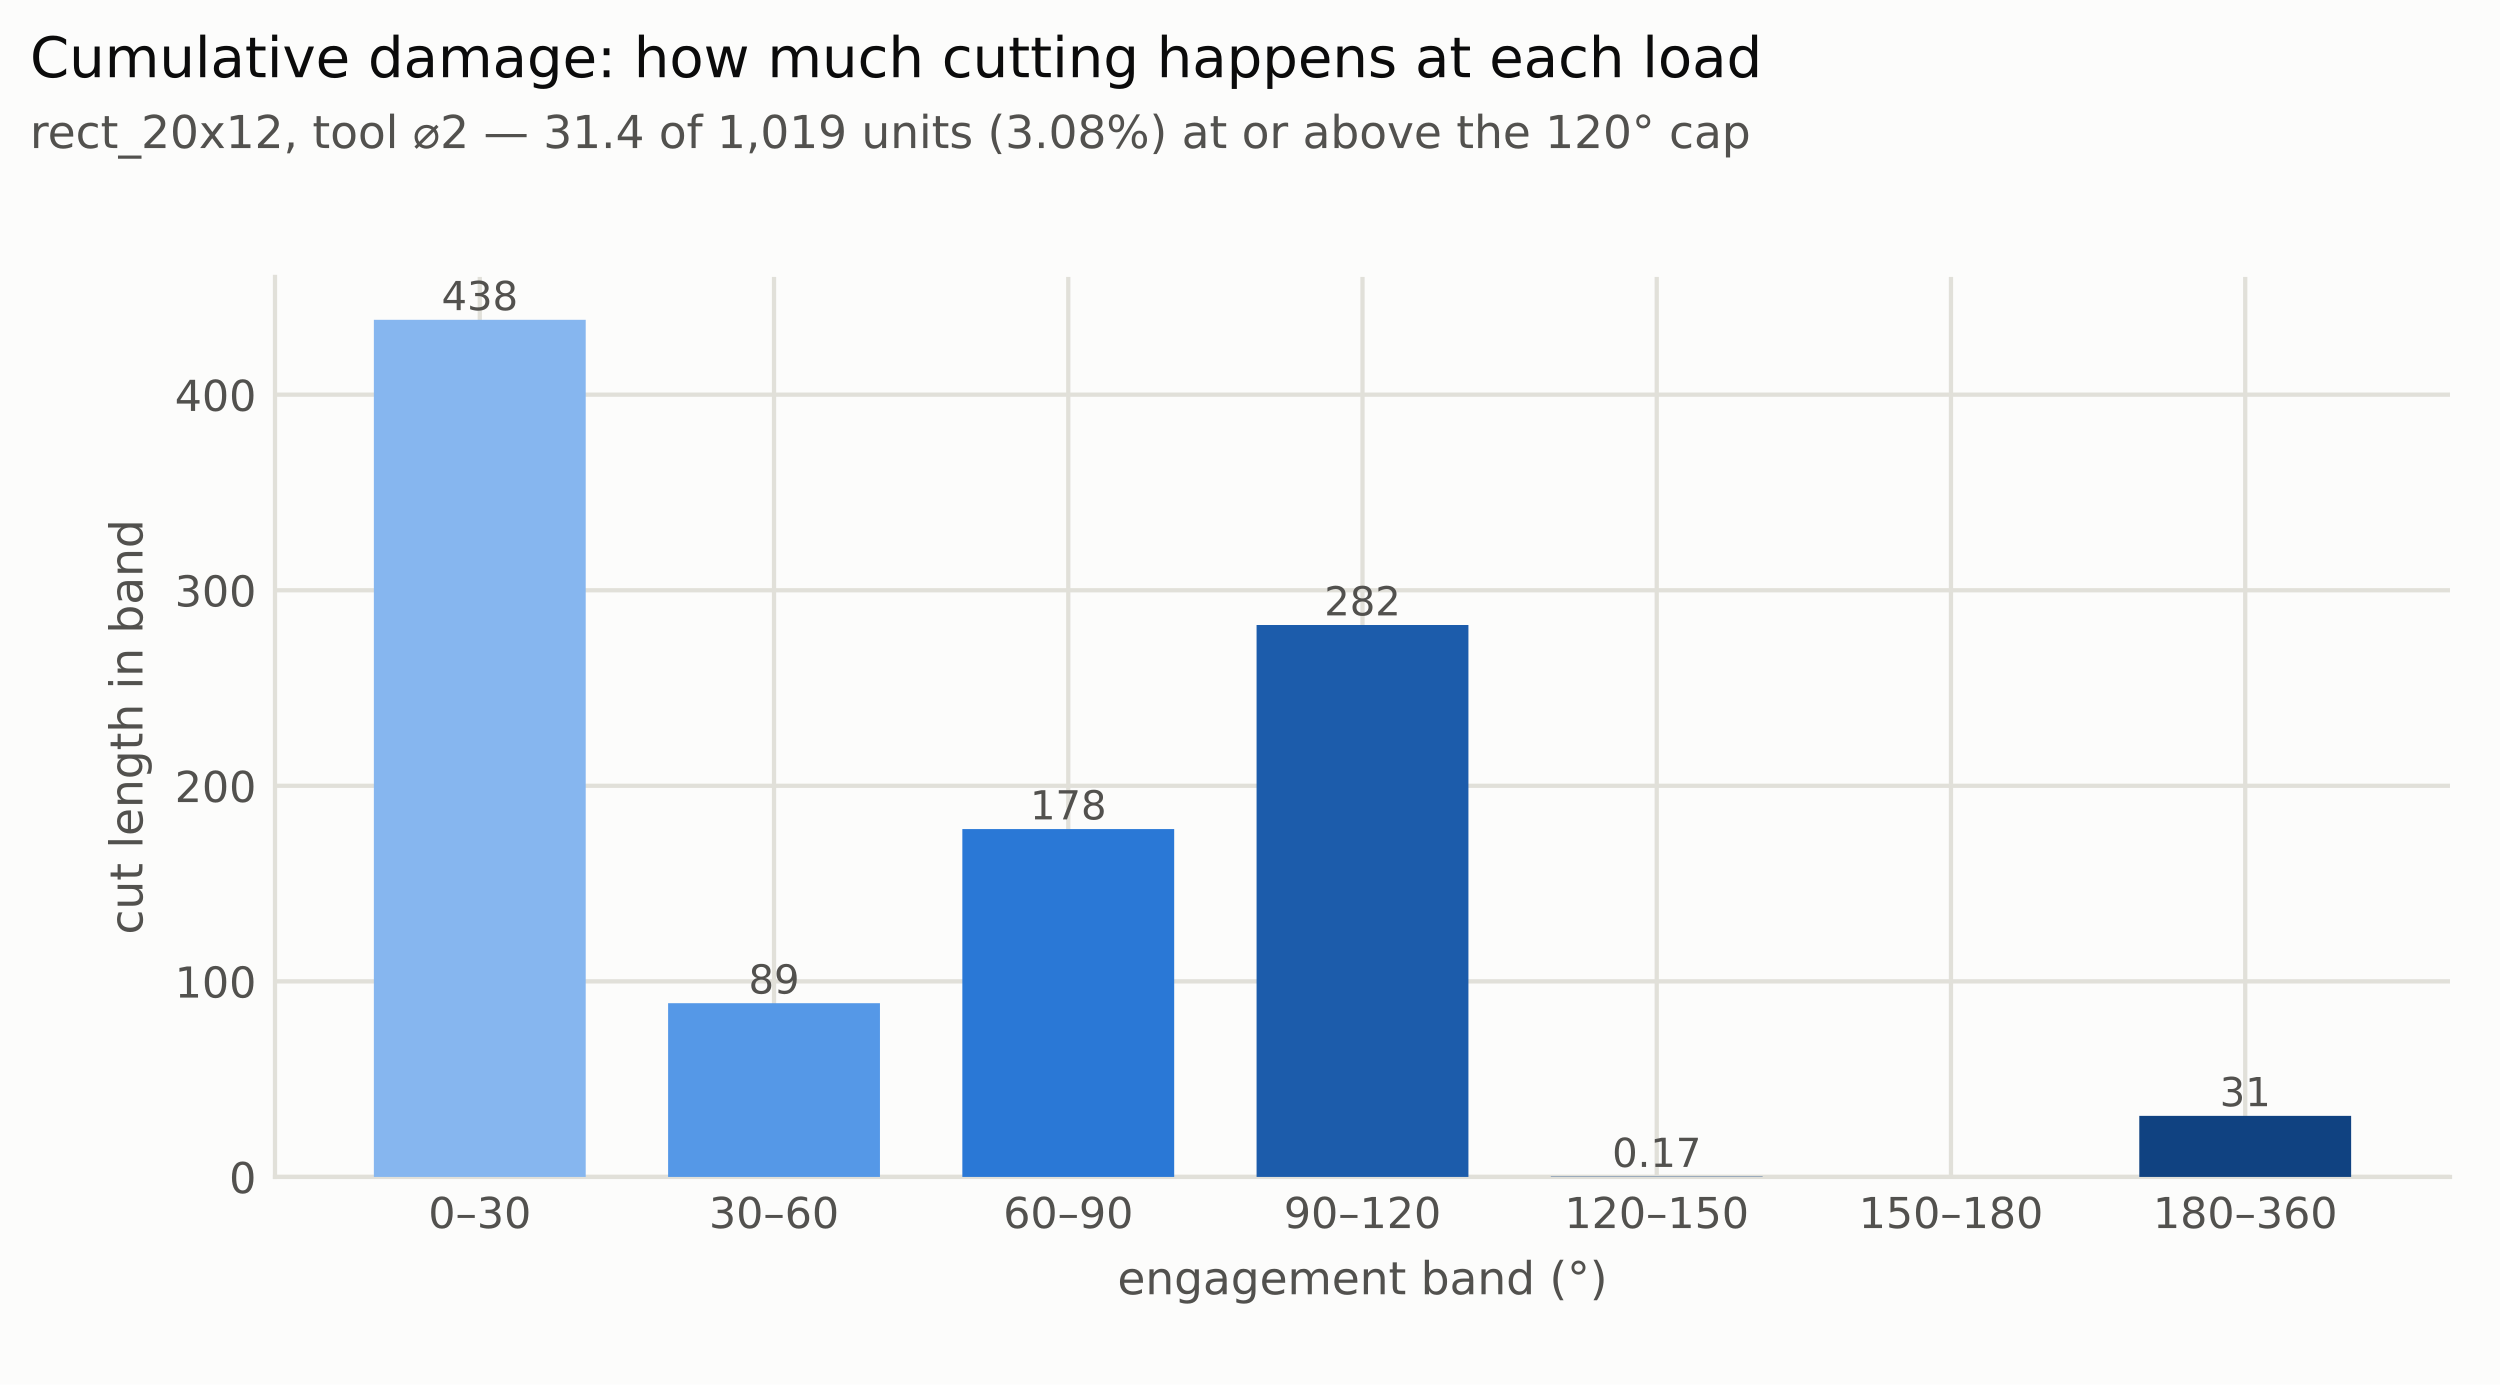
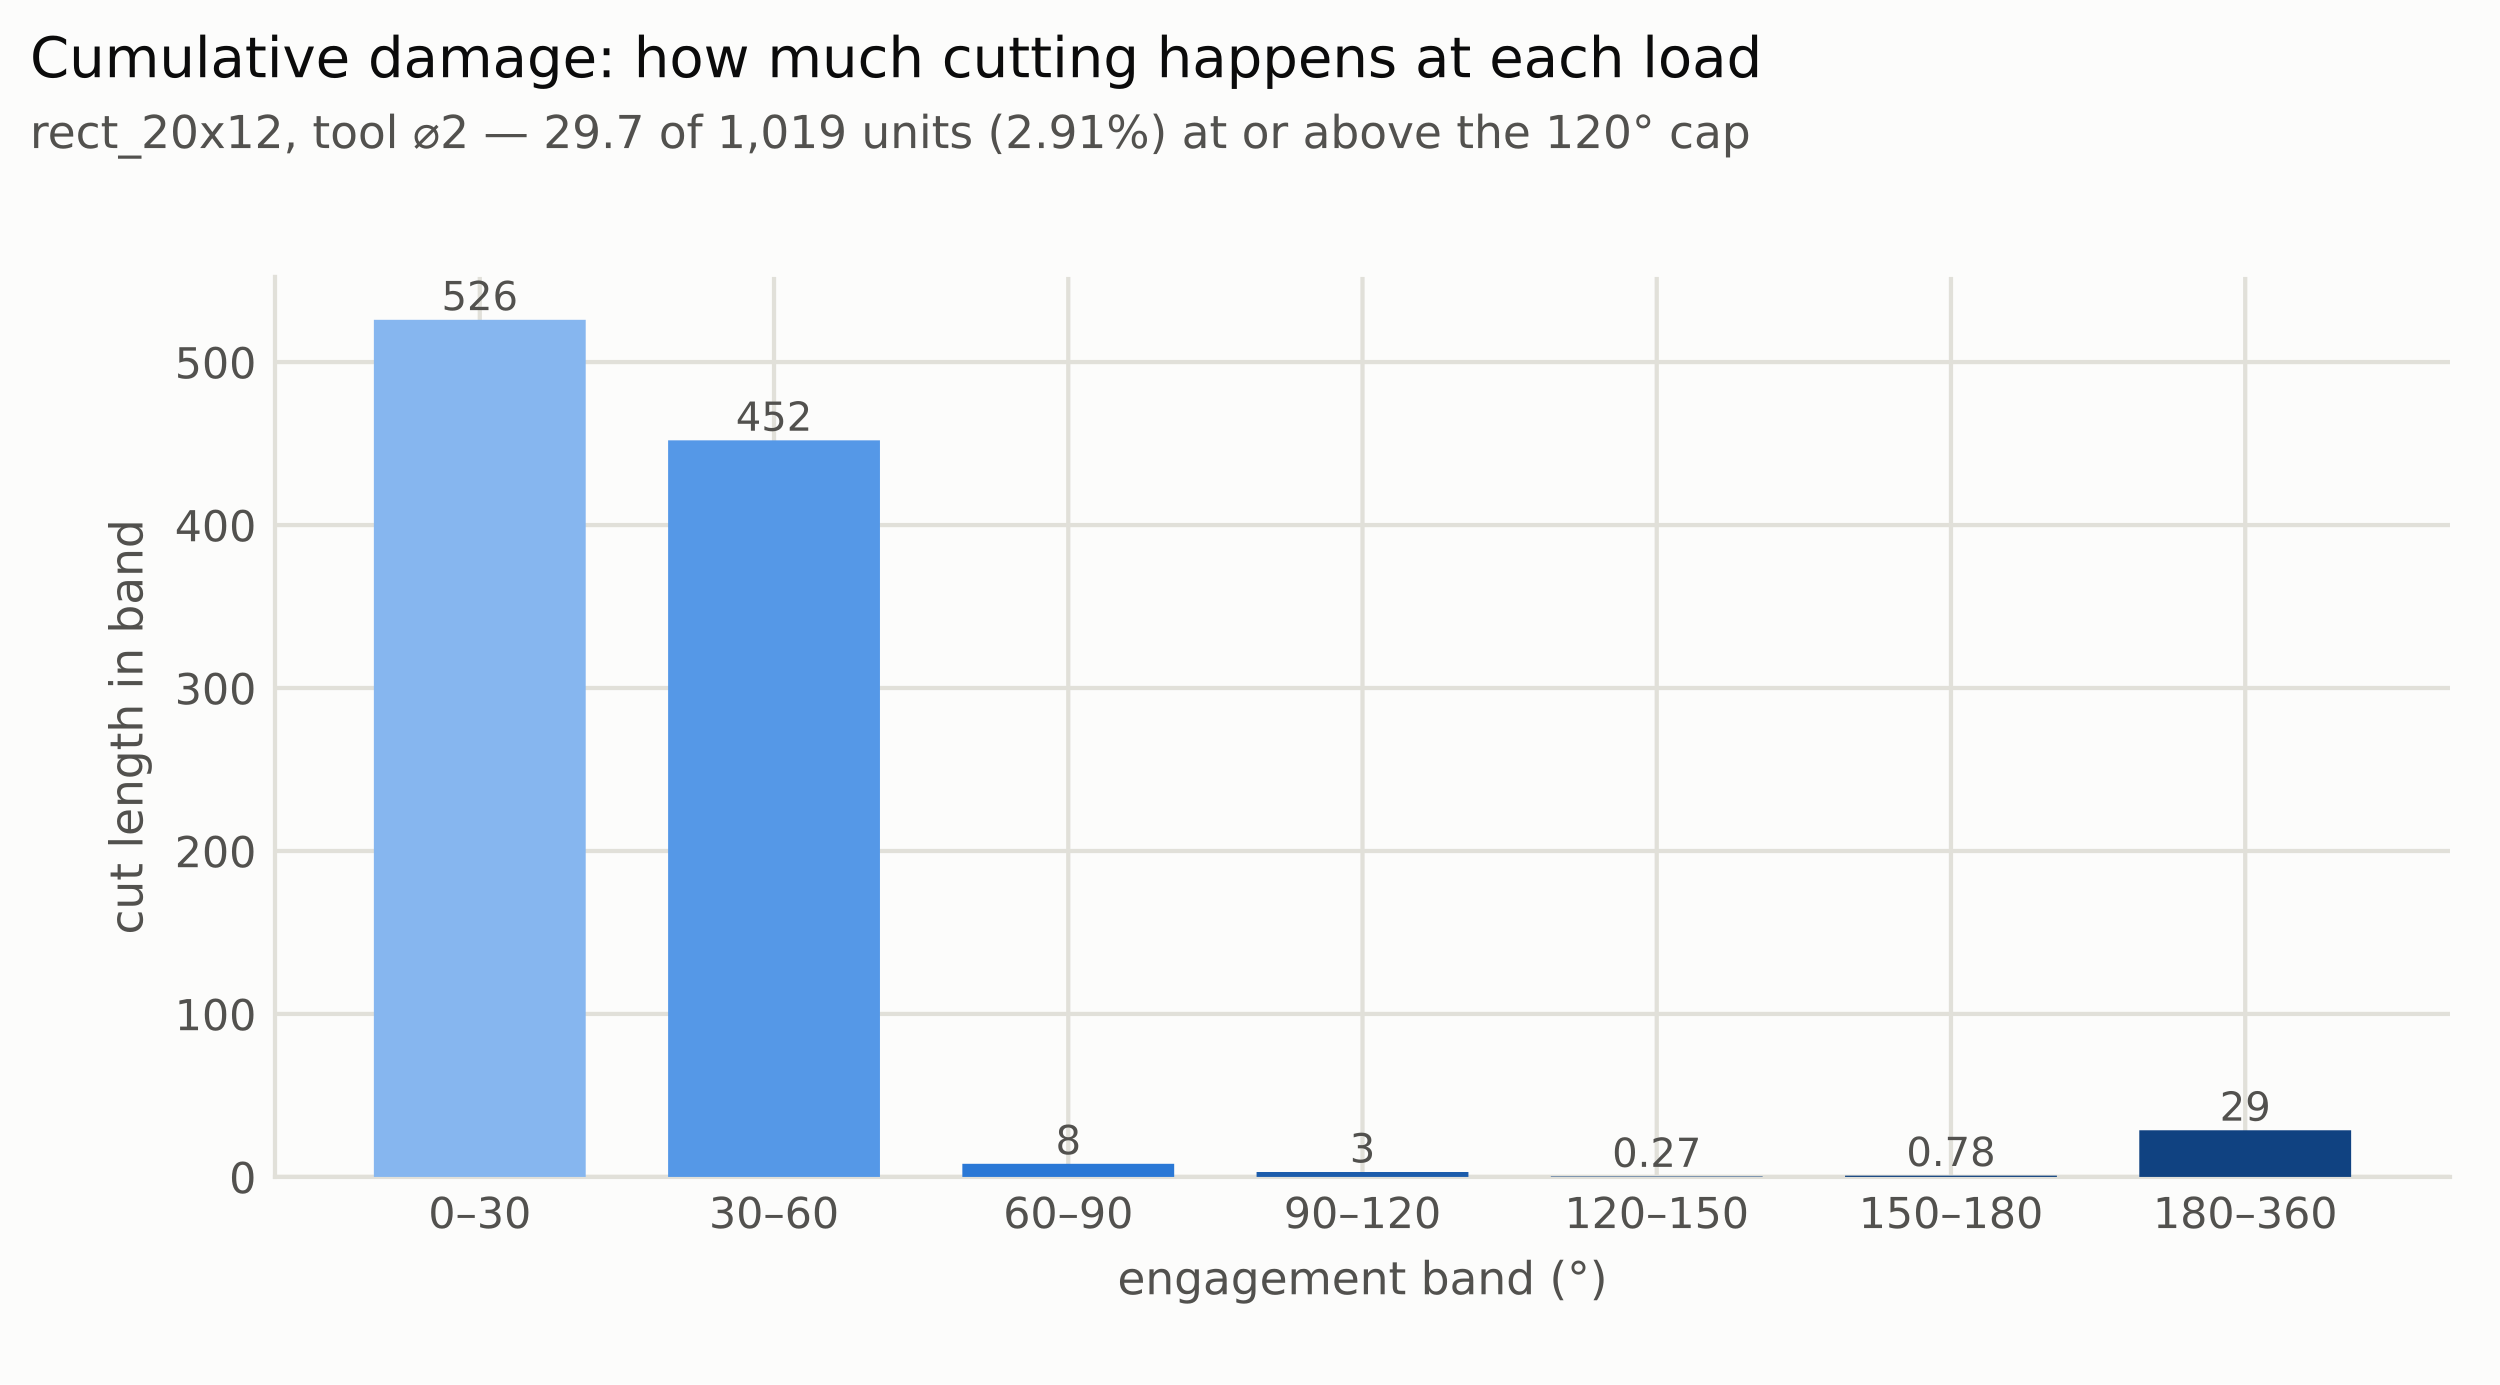
<svg xmlns="http://www.w3.org/2000/svg" width="468pt" height="259.2pt" viewBox="0 0 468 259.2" version="1.1">
  <defs>
    <style type="text/css">*{stroke-linejoin: round; stroke-linecap: butt}</style>
  </defs>
  <g id="figure_1">
    <g id="patch_1">
      <path d="M 0 259.2  L 468 259.2  L 468 0  L 0 0  z " style="fill: #fcfcfb" />
    </g>
    <g id="axes_1">
      <g id="patch_2">
        <path d="M 51.48 220.32  L 458.64 220.32  L 458.64 51.84  L 51.48 51.84  z " style="fill: #fcfcfb" />
      </g>
      <g id="matplotlib.axis_1">
        <g id="xtick_1">
          <g id="line2d_1">
            <path d="M 89.816 220.32  L 89.816 51.84  " clip-path="url(#pcb5f728aa7)" style="fill: none; stroke: #e1e0d9; stroke-width: 0.8; stroke-linecap: square" />
          </g>
          <g id="line2d_2" />
          <g id="text_1">
            <text style="font-size: 8px; font-family: 'DejaVu Sans', 'Bitstream Vera Sans', 'Computer Modern Sans Serif', 'Lucida Grande', 'Verdana', 'Geneva', 'Lucid', 'Arial', 'Helvetica', 'Avant Garde', sans-serif; text-anchor: middle; fill: #52514e" x="89.816" y="229.898" transform="rotate(-0 89.81649 229.8981)">0–30</text>
          </g>
        </g>
        <g id="xtick_2">
          <g id="line2d_3">
            <path d="M 144.898 220.32  L 144.898 51.84  " clip-path="url(#pcb5f728aa7)" style="fill: none; stroke: #e1e0d9; stroke-width: 0.8; stroke-linecap: square" />
          </g>
          <g id="line2d_4" />
          <g id="text_2">
            <text style="font-size: 8px; font-family: 'DejaVu Sans', 'Bitstream Vera Sans', 'Computer Modern Sans Serif', 'Lucida Grande', 'Verdana', 'Geneva', 'Lucid', 'Arial', 'Helvetica', 'Avant Garde', sans-serif; text-anchor: middle; fill: #52514e" x="144.898" y="229.898" transform="rotate(-0 144.8977 229.8981)">30–60</text>
          </g>
        </g>
        <g id="xtick_3">
          <g id="line2d_5">
            <path d="M 199.979 220.32  L 199.979 51.84  " clip-path="url(#pcb5f728aa7)" style="fill: none; stroke: #e1e0d9; stroke-width: 0.8; stroke-linecap: square" />
          </g>
          <g id="line2d_6" />
          <g id="text_3">
            <text style="font-size: 8px; font-family: 'DejaVu Sans', 'Bitstream Vera Sans', 'Computer Modern Sans Serif', 'Lucida Grande', 'Verdana', 'Geneva', 'Lucid', 'Arial', 'Helvetica', 'Avant Garde', sans-serif; text-anchor: middle; fill: #52514e" x="199.979" y="229.898" transform="rotate(-0 199.9788 229.8981)">60–90</text>
          </g>
        </g>
        <g id="xtick_4">
          <g id="line2d_7">
            <path d="M 255.06 220.32  L 255.06 51.84  " clip-path="url(#pcb5f728aa7)" style="fill: none; stroke: #e1e0d9; stroke-width: 0.8; stroke-linecap: square" />
          </g>
          <g id="line2d_8" />
          <g id="text_4">
            <text style="font-size: 8px; font-family: 'DejaVu Sans', 'Bitstream Vera Sans', 'Computer Modern Sans Serif', 'Lucida Grande', 'Verdana', 'Geneva', 'Lucid', 'Arial', 'Helvetica', 'Avant Garde', sans-serif; text-anchor: middle; fill: #52514e" x="255.06" y="229.898" transform="rotate(-0 255.06 229.8981)">90–120</text>
          </g>
        </g>
        <g id="xtick_5">
          <g id="line2d_9">
            <path d="M 310.141 220.32  L 310.141 51.84  " clip-path="url(#pcb5f728aa7)" style="fill: none; stroke: #e1e0d9; stroke-width: 0.8; stroke-linecap: square" />
          </g>
          <g id="line2d_10" />
          <g id="text_5">
            <text style="font-size: 8px; font-family: 'DejaVu Sans', 'Bitstream Vera Sans', 'Computer Modern Sans Serif', 'Lucida Grande', 'Verdana', 'Geneva', 'Lucid', 'Arial', 'Helvetica', 'Avant Garde', sans-serif; text-anchor: middle; fill: #52514e" x="310.141" y="229.898" transform="rotate(-0 310.1412 229.8981)">120–150</text>
          </g>
        </g>
        <g id="xtick_6">
          <g id="line2d_11">
            <path d="M 365.222 220.32  L 365.222 51.84  " clip-path="url(#pcb5f728aa7)" style="fill: none; stroke: #e1e0d9; stroke-width: 0.8; stroke-linecap: square" />
          </g>
          <g id="line2d_12" />
          <g id="text_6">
            <text style="font-size: 8px; font-family: 'DejaVu Sans', 'Bitstream Vera Sans', 'Computer Modern Sans Serif', 'Lucida Grande', 'Verdana', 'Geneva', 'Lucid', 'Arial', 'Helvetica', 'Avant Garde', sans-serif; text-anchor: middle; fill: #52514e" x="365.222" y="229.898" transform="rotate(-0 365.2223 229.8981)">150–180</text>
          </g>
        </g>
        <g id="xtick_7">
          <g id="line2d_13">
            <path d="M 420.304 220.32  L 420.304 51.84  " clip-path="url(#pcb5f728aa7)" style="fill: none; stroke: #e1e0d9; stroke-width: 0.8; stroke-linecap: square" />
          </g>
          <g id="line2d_14" />
          <g id="text_7">
            <text style="font-size: 8px; font-family: 'DejaVu Sans', 'Bitstream Vera Sans', 'Computer Modern Sans Serif', 'Lucida Grande', 'Verdana', 'Geneva', 'Lucid', 'Arial', 'Helvetica', 'Avant Garde', sans-serif; text-anchor: middle; fill: #52514e" x="420.304" y="229.898" transform="rotate(-0 420.3035 229.8981)">180–360</text>
          </g>
        </g>
        <g id="text_8">
          <text style="font-size: 8.5px; font-family: 'DejaVu Sans', 'Bitstream Vera Sans', 'Computer Modern Sans Serif', 'Lucida Grande', 'Verdana', 'Geneva', 'Lucid', 'Arial', 'Helvetica', 'Avant Garde', sans-serif; text-anchor: middle; fill: #52514e" x="255.06" y="242.279" transform="rotate(-0 255.06 242.2787)">engagement band (°)</text>
        </g>
      </g>
      <g id="matplotlib.axis_2">
        <g id="ytick_1">
          <g id="line2d_15">
            <path d="M 51.48 220.32  L 458.64 220.32  " clip-path="url(#pcb5f728aa7)" style="fill: none; stroke: #e1e0d9; stroke-width: 0.8; stroke-linecap: square" />
          </g>
          <g id="line2d_16" />
          <g id="text_9">
            <text style="font-size: 8px; font-family: 'DejaVu Sans', 'Bitstream Vera Sans', 'Computer Modern Sans Serif', 'Lucida Grande', 'Verdana', 'Geneva', 'Lucid', 'Arial', 'Helvetica', 'Avant Garde', sans-serif; text-anchor: end; fill: #52514e" x="47.98" y="223.359" transform="rotate(-0 47.98 223.3591)">0</text>
          </g>
        </g>
        <g id="ytick_2">
          <g id="line2d_17">
-             <path d="M 51.48 183.711  L 458.64 183.711  " clip-path="url(#pcb5f728aa7)" style="fill: none; stroke: #e1e0d9; stroke-width: 0.8; stroke-linecap: square" />
+             <path d="M 51.48 189.812  L 458.64 189.812  " clip-path="url(#pcb5f728aa7)" style="fill: none; stroke: #e1e0d9; stroke-width: 0.8; stroke-linecap: square" />
          </g>
          <g id="line2d_18" />
          <g id="text_10">
-             <text style="font-size: 8px; font-family: 'DejaVu Sans', 'Bitstream Vera Sans', 'Computer Modern Sans Serif', 'Lucida Grande', 'Verdana', 'Geneva', 'Lucid', 'Arial', 'Helvetica', 'Avant Garde', sans-serif; text-anchor: end; fill: #52514e" x="47.98" y="186.751" transform="rotate(-0 47.98 186.7505)">100</text>
+             <text style="font-size: 8px; font-family: 'DejaVu Sans', 'Bitstream Vera Sans', 'Computer Modern Sans Serif', 'Lucida Grande', 'Verdana', 'Geneva', 'Lucid', 'Arial', 'Helvetica', 'Avant Garde', sans-serif; text-anchor: end; fill: #52514e" x="47.98" y="192.852" transform="rotate(-0 47.98 192.8516)">100</text>
          </g>
        </g>
        <g id="ytick_3">
          <g id="line2d_19">
-             <path d="M 51.48 147.103  L 458.64 147.103  " clip-path="url(#pcb5f728aa7)" style="fill: none; stroke: #e1e0d9; stroke-width: 0.8; stroke-linecap: square" />
+             <path d="M 51.48 159.305  L 458.64 159.305  " clip-path="url(#pcb5f728aa7)" style="fill: none; stroke: #e1e0d9; stroke-width: 0.8; stroke-linecap: square" />
          </g>
          <g id="line2d_20" />
          <g id="text_11">
-             <text style="font-size: 8px; font-family: 'DejaVu Sans', 'Bitstream Vera Sans', 'Computer Modern Sans Serif', 'Lucida Grande', 'Verdana', 'Geneva', 'Lucid', 'Arial', 'Helvetica', 'Avant Garde', sans-serif; text-anchor: end; fill: #52514e" x="47.98" y="150.142" transform="rotate(-0 47.98 150.142)">200</text>
+             <text style="font-size: 8px; font-family: 'DejaVu Sans', 'Bitstream Vera Sans', 'Computer Modern Sans Serif', 'Lucida Grande', 'Verdana', 'Geneva', 'Lucid', 'Arial', 'Helvetica', 'Avant Garde', sans-serif; text-anchor: end; fill: #52514e" x="47.98" y="162.344" transform="rotate(-0 47.98 162.344)">200</text>
          </g>
        </g>
        <g id="ytick_4">
          <g id="line2d_21">
-             <path d="M 51.48 110.494  L 458.64 110.494  " clip-path="url(#pcb5f728aa7)" style="fill: none; stroke: #e1e0d9; stroke-width: 0.8; stroke-linecap: square" />
+             <path d="M 51.48 128.797  L 458.64 128.797  " clip-path="url(#pcb5f728aa7)" style="fill: none; stroke: #e1e0d9; stroke-width: 0.8; stroke-linecap: square" />
          </g>
          <g id="line2d_22" />
          <g id="text_12">
-             <text style="font-size: 8px; font-family: 'DejaVu Sans', 'Bitstream Vera Sans', 'Computer Modern Sans Serif', 'Lucida Grande', 'Verdana', 'Geneva', 'Lucid', 'Arial', 'Helvetica', 'Avant Garde', sans-serif; text-anchor: end; fill: #52514e" x="47.98" y="113.533" transform="rotate(-0 47.98 113.5334)">300</text>
+             <text style="font-size: 8px; font-family: 'DejaVu Sans', 'Bitstream Vera Sans', 'Computer Modern Sans Serif', 'Lucida Grande', 'Verdana', 'Geneva', 'Lucid', 'Arial', 'Helvetica', 'Avant Garde', sans-serif; text-anchor: end; fill: #52514e" x="47.98" y="131.837" transform="rotate(-0 47.98 131.8365)">300</text>
          </g>
        </g>
        <g id="ytick_5">
          <g id="line2d_23">
-             <path d="M 51.48 73.886  L 458.64 73.886  " clip-path="url(#pcb5f728aa7)" style="fill: none; stroke: #e1e0d9; stroke-width: 0.8; stroke-linecap: square" />
+             <path d="M 51.48 98.29  L 458.64 98.29  " clip-path="url(#pcb5f728aa7)" style="fill: none; stroke: #e1e0d9; stroke-width: 0.8; stroke-linecap: square" />
          </g>
          <g id="line2d_24" />
          <g id="text_13">
-             <text style="font-size: 8px; font-family: 'DejaVu Sans', 'Bitstream Vera Sans', 'Computer Modern Sans Serif', 'Lucida Grande', 'Verdana', 'Geneva', 'Lucid', 'Arial', 'Helvetica', 'Avant Garde', sans-serif; text-anchor: end; fill: #52514e" x="47.98" y="76.925" transform="rotate(-0 47.98 76.92485)">400</text>
-           </g>
-         </g>
-         <g id="text_14">
+             <text style="font-size: 8px; font-family: 'DejaVu Sans', 'Bitstream Vera Sans', 'Computer Modern Sans Serif', 'Lucida Grande', 'Verdana', 'Geneva', 'Lucid', 'Arial', 'Helvetica', 'Avant Garde', sans-serif; text-anchor: end; fill: #52514e" x="47.98" y="101.329" transform="rotate(-0 47.98 101.329)">400</text>
+           </g>
+         </g>
+         <g id="ytick_6">
+           <g id="line2d_25">
+             <path d="M 51.48 67.782  L 458.64 67.782  " clip-path="url(#pcb5f728aa7)" style="fill: none; stroke: #e1e0d9; stroke-width: 0.8; stroke-linecap: square" />
+           </g>
+           <g id="line2d_26" />
+           <g id="text_14">
+             <text style="font-size: 8px; font-family: 'DejaVu Sans', 'Bitstream Vera Sans', 'Computer Modern Sans Serif', 'Lucida Grande', 'Verdana', 'Geneva', 'Lucid', 'Arial', 'Helvetica', 'Avant Garde', sans-serif; text-anchor: end; fill: #52514e" x="47.98" y="70.822" transform="rotate(-0 47.98 70.82152)">500</text>
+           </g>
+         </g>
+         <g id="text_15">
          <text style="font-size: 8.5px; font-family: 'DejaVu Sans', 'Bitstream Vera Sans', 'Computer Modern Sans Serif', 'Lucida Grande', 'Verdana', 'Geneva', 'Lucid', 'Arial', 'Helvetica', 'Avant Garde', sans-serif; text-anchor: middle; fill: #52514e" x="26.668" y="136.08" transform="rotate(-90 26.66801 136.08)">cut length in band</text>
        </g>
      </g>
      <g id="patch_3">
        <path d="M 51.48 220.32  L 51.48 51.84  " style="fill: none; stroke: #e1e0d9; stroke-width: 0.8; stroke-linejoin: miter; stroke-linecap: square" />
      </g>
      <g id="patch_4">
        <path d="M 51.48 220.32  L 458.64 220.32  " style="fill: none; stroke: #e1e0d9; stroke-width: 0.8; stroke-linejoin: miter; stroke-linecap: square" />
      </g>
      <g id="patch_5">
        <path d="M 69.987 220.32  L 109.646 220.32  L 109.646 59.863  L 69.987 59.863  z " clip-path="url(#pcb5f728aa7)" style="fill: #86b6ef" />
      </g>
      <g id="patch_6">
-         <path d="M 125.068 220.32  L 164.727 220.32  L 164.727 187.797  L 125.068 187.797  z " clip-path="url(#pcb5f728aa7)" style="fill: #5598e7" />
+         <path d="M 125.068 220.32  L 164.727 220.32  L 164.727 82.435  L 125.068 82.435  z " clip-path="url(#pcb5f728aa7)" style="fill: #5598e7" />
      </g>
      <g id="patch_7">
-         <path d="M 180.15 220.32  L 219.808 220.32  L 219.808 155.197  L 180.15 155.197  z " clip-path="url(#pcb5f728aa7)" style="fill: #2a78d6" />
+         <path d="M 180.15 220.32  L 219.808 220.32  L 219.808 217.867  L 180.15 217.867  z " clip-path="url(#pcb5f728aa7)" style="fill: #2a78d6" />
      </g>
      <g id="patch_8">
-         <path d="M 235.231 220.32  L 274.889 220.32  L 274.889 117.001  L 235.231 117.001  z " clip-path="url(#pcb5f728aa7)" style="fill: #1c5cab" />
+         <path d="M 235.231 220.32  L 274.889 220.32  L 274.889 219.395  L 235.231 219.395  z " clip-path="url(#pcb5f728aa7)" style="fill: #1c5cab" />
      </g>
      <g id="patch_9">
-         <path d="M 290.312 220.32  L 329.97 220.32  L 329.97 220.258  L 290.312 220.258  z " clip-path="url(#pcb5f728aa7)" style="fill: #104281" />
+         <path d="M 290.312 220.32  L 329.97 220.32  L 329.97 220.239  L 290.312 220.239  z " clip-path="url(#pcb5f728aa7)" style="fill: #104281" />
      </g>
      <g id="patch_10">
-         <path d="M 345.393 220.32  L 385.052 220.32  L 385.052 220.32  L 345.393 220.32  z " clip-path="url(#pcb5f728aa7)" style="fill: #104281" />
+         <path d="M 345.393 220.32  L 385.052 220.32  L 385.052 220.081  L 345.393 220.081  z " clip-path="url(#pcb5f728aa7)" style="fill: #104281" />
      </g>
      <g id="patch_11">
-         <path d="M 400.474 220.32  L 440.133 220.32  L 440.133 208.885  L 400.474 208.885  z " clip-path="url(#pcb5f728aa7)" style="fill: #104281" />
-       </g>
-       <g id="text_15">
-         <text style="font-size: 7.5px; font-family: 'DejaVu Sans', 'Bitstream Vera Sans', 'Computer Modern Sans Serif', 'Lucida Grande', 'Verdana', 'Geneva', 'Lucid', 'Arial', 'Helvetica', 'Avant Garde', sans-serif; text-anchor: middle; fill: #52514e" x="89.816" y="58.061" transform="rotate(-0 89.81649 58.0611)">438</text>
+         <path d="M 400.474 220.32  L 440.133 220.32  L 440.133 211.591  L 400.474 211.591  z " clip-path="url(#pcb5f728aa7)" style="fill: #104281" />
      </g>
      <g id="text_16">
-         <text style="font-size: 7.5px; font-family: 'DejaVu Sans', 'Bitstream Vera Sans', 'Computer Modern Sans Serif', 'Lucida Grande', 'Verdana', 'Geneva', 'Lucid', 'Arial', 'Helvetica', 'Avant Garde', sans-serif; text-anchor: middle; fill: #52514e" x="144.898" y="185.995" transform="rotate(-0 144.8977 185.9948)">89</text>
+         <text style="font-size: 7.5px; font-family: 'DejaVu Sans', 'Bitstream Vera Sans', 'Computer Modern Sans Serif', 'Lucida Grande', 'Verdana', 'Geneva', 'Lucid', 'Arial', 'Helvetica', 'Avant Garde', sans-serif; text-anchor: middle; fill: #52514e" x="89.816" y="58.061" transform="rotate(-0 89.81649 58.0611)">526</text>
      </g>
      <g id="text_17">
-         <text style="font-size: 7.5px; font-family: 'DejaVu Sans', 'Bitstream Vera Sans', 'Computer Modern Sans Serif', 'Lucida Grande', 'Verdana', 'Geneva', 'Lucid', 'Arial', 'Helvetica', 'Avant Garde', sans-serif; text-anchor: middle; fill: #52514e" x="199.979" y="153.396" transform="rotate(-0 199.9788 153.3956)">178</text>
+         <text style="font-size: 7.5px; font-family: 'DejaVu Sans', 'Bitstream Vera Sans', 'Computer Modern Sans Serif', 'Lucida Grande', 'Verdana', 'Geneva', 'Lucid', 'Arial', 'Helvetica', 'Avant Garde', sans-serif; text-anchor: middle; fill: #52514e" x="144.898" y="80.633" transform="rotate(-0 144.8977 80.63336)">452</text>
      </g>
      <g id="text_18">
-         <text style="font-size: 7.5px; font-family: 'DejaVu Sans', 'Bitstream Vera Sans', 'Computer Modern Sans Serif', 'Lucida Grande', 'Verdana', 'Geneva', 'Lucid', 'Arial', 'Helvetica', 'Avant Garde', sans-serif; text-anchor: middle; fill: #52514e" x="255.06" y="115.2" transform="rotate(-0 255.06 115.1996)">282</text>
+         <text style="font-size: 7.5px; font-family: 'DejaVu Sans', 'Bitstream Vera Sans', 'Computer Modern Sans Serif', 'Lucida Grande', 'Verdana', 'Geneva', 'Lucid', 'Arial', 'Helvetica', 'Avant Garde', sans-serif; text-anchor: middle; fill: #52514e" x="199.979" y="216.065" transform="rotate(-0 199.9788 216.0648)">8</text>
      </g>
      <g id="text_19">
-         <text style="font-size: 7.5px; font-family: 'DejaVu Sans', 'Bitstream Vera Sans', 'Computer Modern Sans Serif', 'Lucida Grande', 'Verdana', 'Geneva', 'Lucid', 'Arial', 'Helvetica', 'Avant Garde', sans-serif; text-anchor: middle; fill: #52514e" x="310.141" y="218.456" transform="rotate(-0 310.1412 218.456)">0.17</text>
+         <text style="font-size: 7.5px; font-family: 'DejaVu Sans', 'Bitstream Vera Sans', 'Computer Modern Sans Serif', 'Lucida Grande', 'Verdana', 'Geneva', 'Lucid', 'Arial', 'Helvetica', 'Avant Garde', sans-serif; text-anchor: middle; fill: #52514e" x="255.06" y="217.593" transform="rotate(-0 255.06 217.5929)">3</text>
      </g>
      <g id="text_20">
-         <text style="font-size: 7.5px; font-family: 'DejaVu Sans', 'Bitstream Vera Sans', 'Computer Modern Sans Serif', 'Lucida Grande', 'Verdana', 'Geneva', 'Lucid', 'Arial', 'Helvetica', 'Avant Garde', sans-serif; text-anchor: middle; fill: #52514e" x="420.304" y="207.084" transform="rotate(-0 420.3035 207.0837)">31</text>
-       </g>
-     </g>
-     <g id="text_21">
+         <text style="font-size: 7.5px; font-family: 'DejaVu Sans', 'Bitstream Vera Sans', 'Computer Modern Sans Serif', 'Lucida Grande', 'Verdana', 'Geneva', 'Lucid', 'Arial', 'Helvetica', 'Avant Garde', sans-serif; text-anchor: middle; fill: #52514e" x="310.141" y="218.437" transform="rotate(-0 310.1412 218.437)">0.27</text>
+       </g>
+       <g id="text_21">
+         <text style="font-size: 7.5px; font-family: 'DejaVu Sans', 'Bitstream Vera Sans', 'Computer Modern Sans Serif', 'Lucida Grande', 'Verdana', 'Geneva', 'Lucid', 'Arial', 'Helvetica', 'Avant Garde', sans-serif; text-anchor: middle; fill: #52514e" x="365.222" y="218.28" transform="rotate(-0 365.2223 218.2797)">0.78</text>
+       </g>
+       <g id="text_22">
+         <text style="font-size: 7.5px; font-family: 'DejaVu Sans', 'Bitstream Vera Sans', 'Computer Modern Sans Serif', 'Lucida Grande', 'Verdana', 'Geneva', 'Lucid', 'Arial', 'Helvetica', 'Avant Garde', sans-serif; text-anchor: middle; fill: #52514e" x="420.304" y="209.789" transform="rotate(-0 420.3035 209.7894)">29</text>
+       </g>
+     </g>
+     <g id="text_23">
      <text style="font-size: 10.5px; font-family: 'DejaVu Sans', 'Bitstream Vera Sans', 'Computer Modern Sans Serif', 'Lucida Grande', 'Verdana', 'Geneva', 'Lucid', 'Arial', 'Helvetica', 'Avant Garde', sans-serif; text-anchor: start; fill: #0b0b0b" x="5.616" y="14.458" transform="rotate(-0 5.616 14.45836)">Cumulative damage: how much cutting happens at each load</text>
    </g>
-     <g id="text_22">
-       <text style="font-size: 8.5px; font-family: 'DejaVu Sans', 'Bitstream Vera Sans', 'Computer Modern Sans Serif', 'Lucida Grande', 'Verdana', 'Geneva', 'Lucid', 'Arial', 'Helvetica', 'Avant Garde', sans-serif; text-anchor: start; fill: #52514e" x="5.616" y="27.713" transform="rotate(-0 5.616 27.71307)">rect_20x12, tool ⌀2 — 31.4 of 1,019 units (3.08%) at or above the 120° cap</text>
+     <g id="text_24">
+       <text style="font-size: 8.5px; font-family: 'DejaVu Sans', 'Bitstream Vera Sans', 'Computer Modern Sans Serif', 'Lucida Grande', 'Verdana', 'Geneva', 'Lucid', 'Arial', 'Helvetica', 'Avant Garde', sans-serif; text-anchor: start; fill: #52514e" x="5.616" y="27.713" transform="rotate(-0 5.616 27.71307)">rect_20x12, tool ⌀2 — 29.7 of 1,019 units (2.91%) at or above the 120° cap</text>
    </g>
  </g>
  <defs>
    <clipPath id="pcb5f728aa7">
      <rect x="51.48" y="51.84" width="407.16" height="168.48" />
    </clipPath>
  </defs>
</svg>
